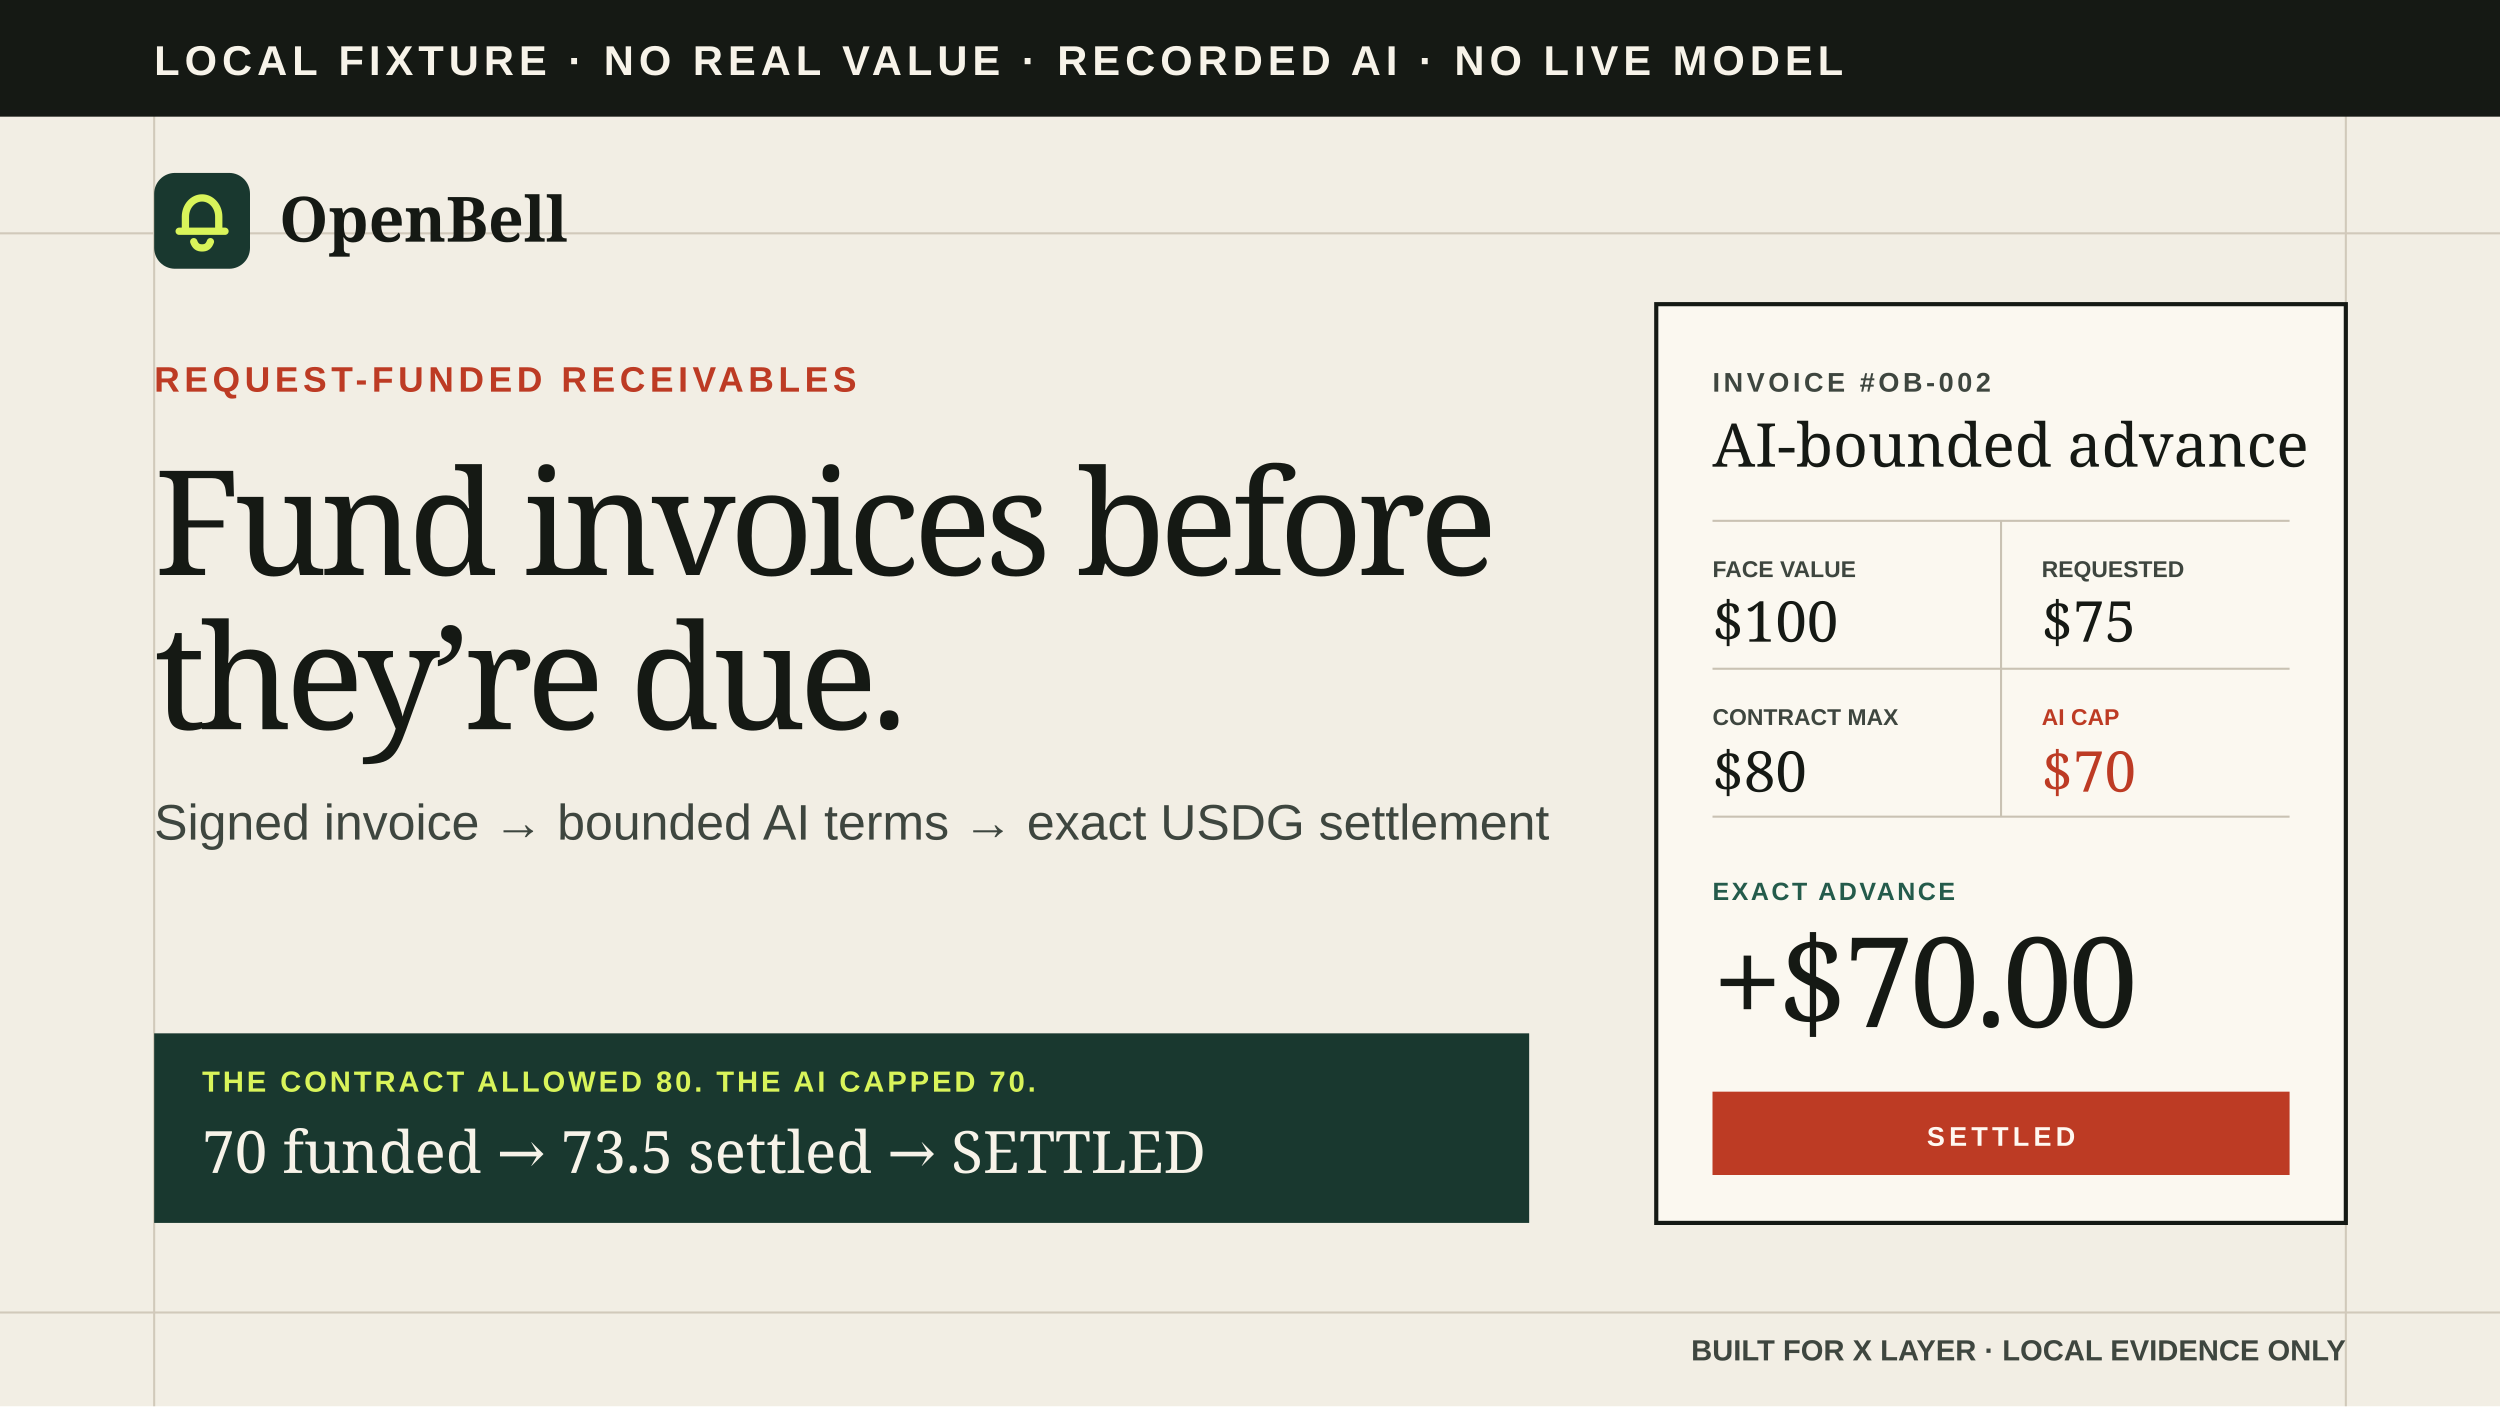
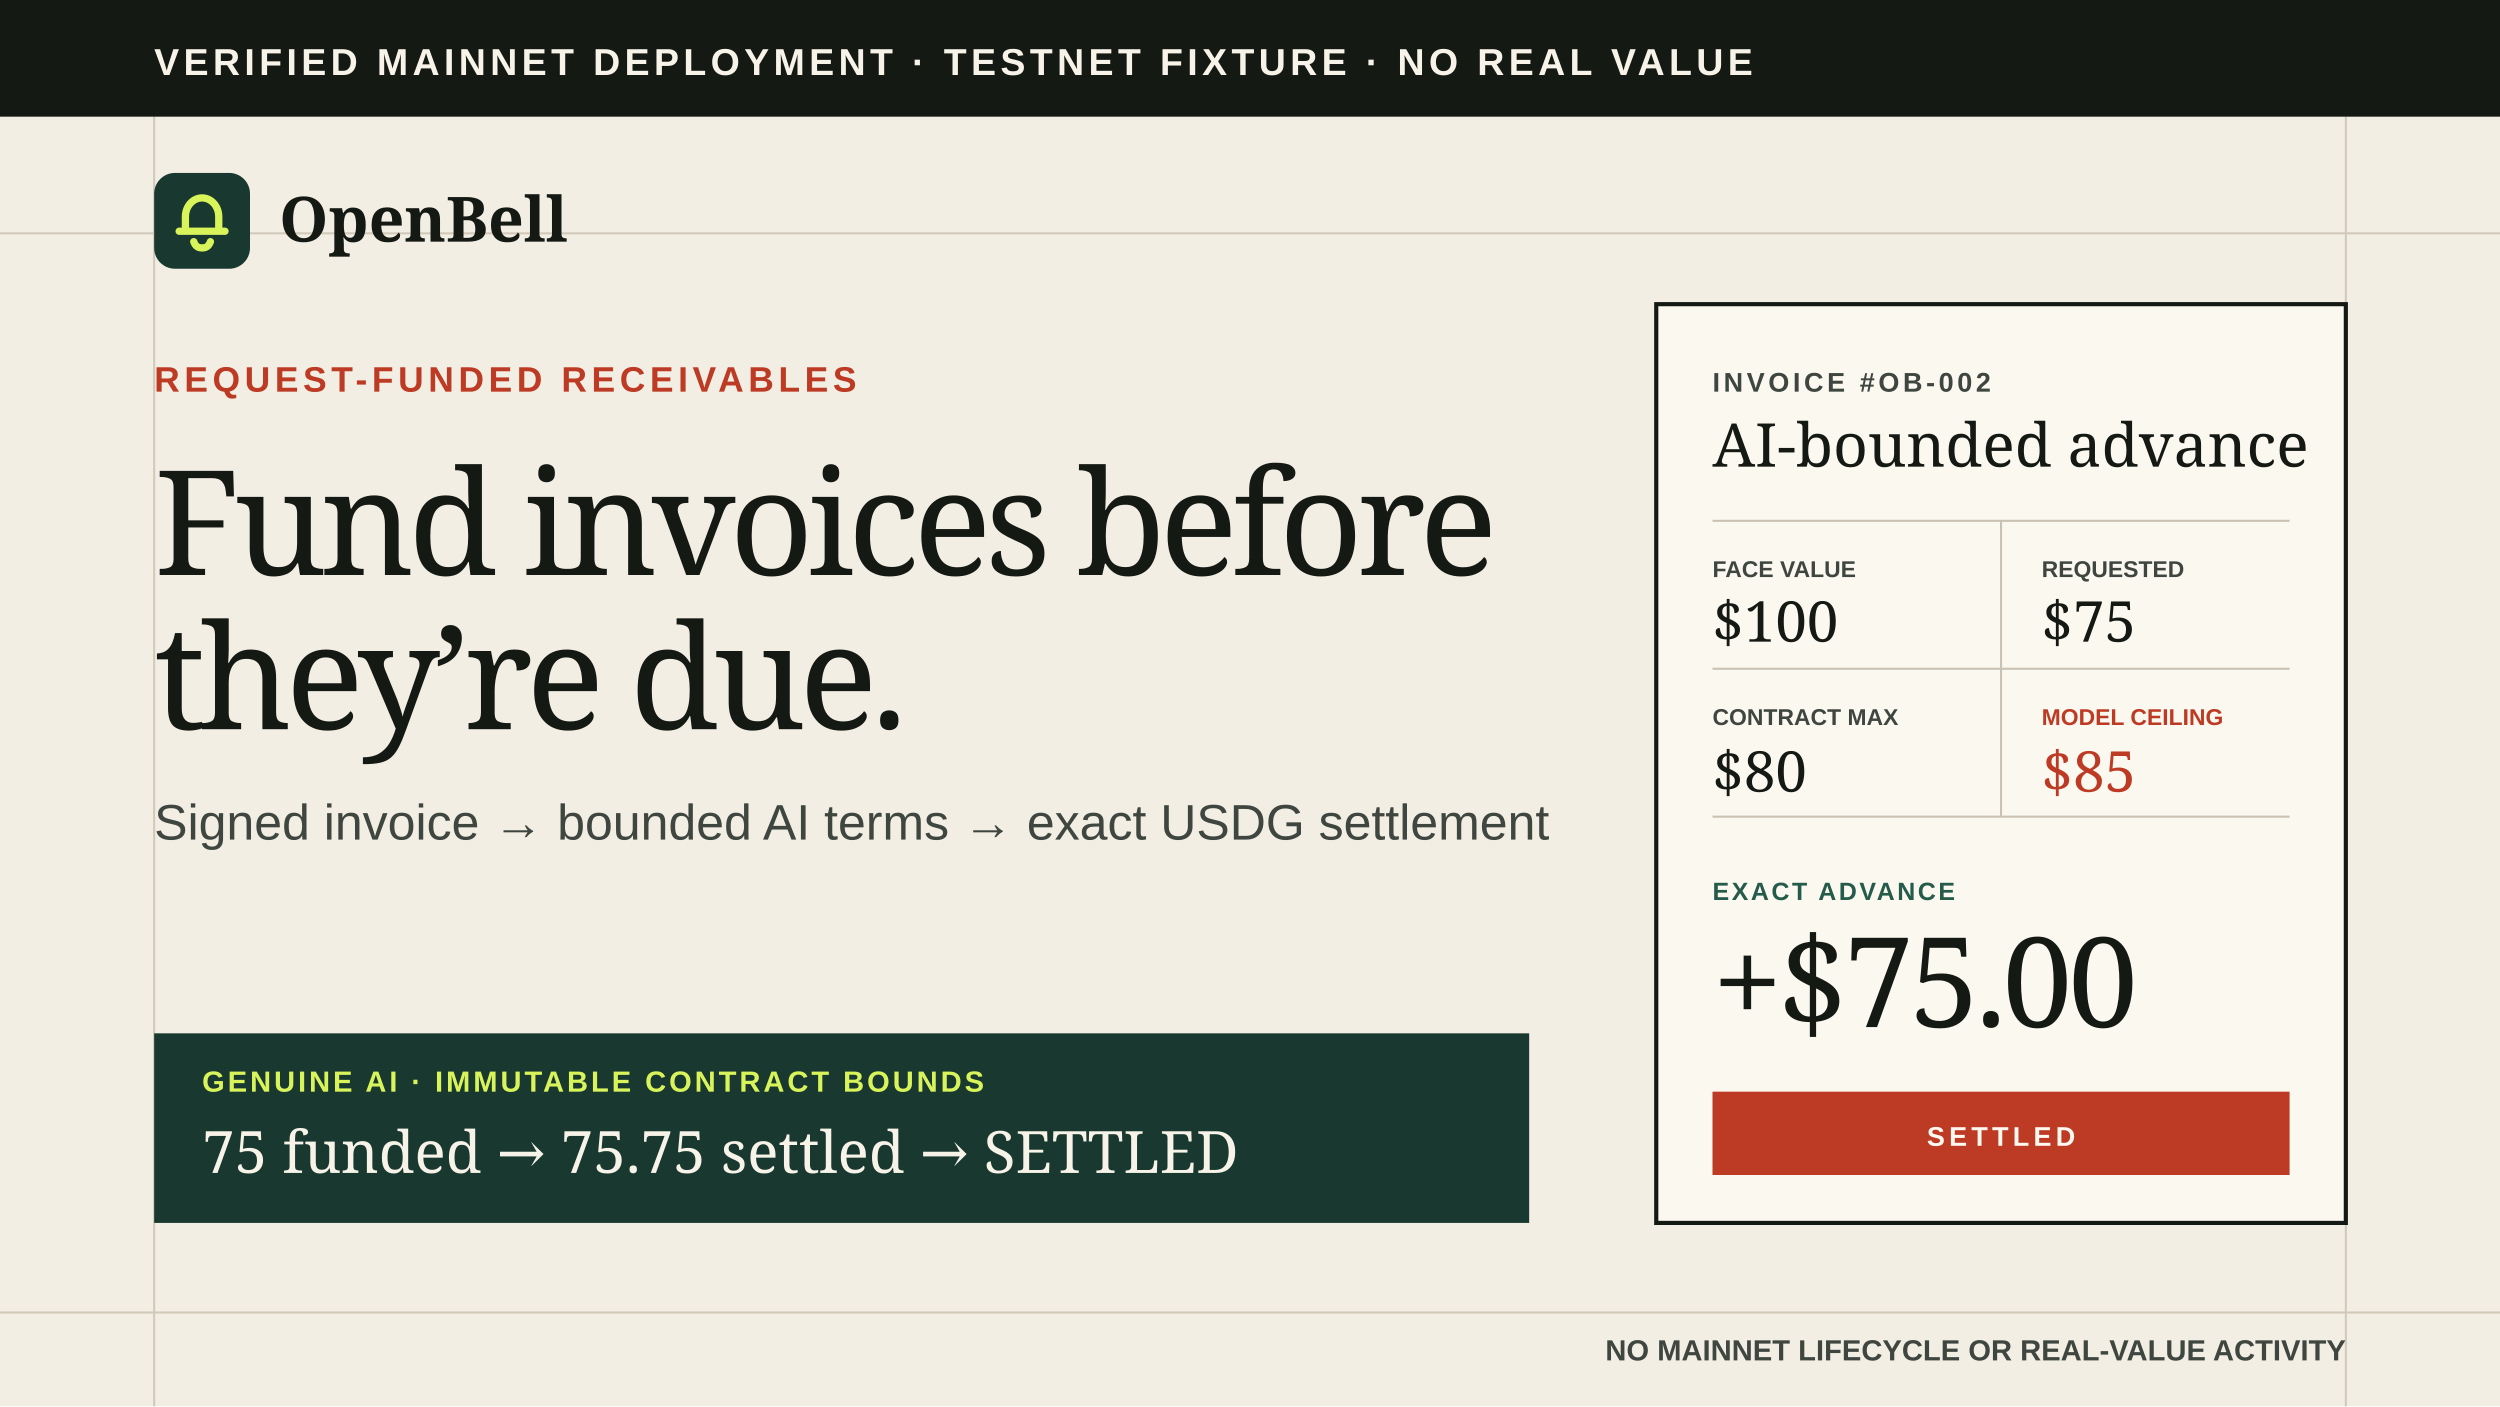
<svg xmlns="http://www.w3.org/2000/svg" width="1200" height="675" viewBox="0 0 1200 675" role="img" aria-labelledby="title desc">
  <rect width="1200" height="675" fill="#f2eee4" />
  <path d="M0 112H1200M0 630H1200M74 0V675M1126 0V675" stroke="#d1c9ba" stroke-width="1" />
  <rect width="1200" height="56" fill="#151914" />
-   <text x="74" y="36" fill="#f7f3e9" font-family="Arial, sans-serif" font-size="20" font-weight="800" letter-spacing="2.4">LOCAL FIXTURE · NO REAL VALUE · RECORDED AI · NO LIVE MODEL</text>
+   <text x="74" y="36" fill="#f7f3e9" font-family="Arial, sans-serif" font-size="18" font-weight="800" letter-spacing="2.1">VERIFIED MAINNET DEPLOYMENT · TESTNET FIXTURE · NO REAL VALUE</text>
  <g transform="translate(74 83)">
    <rect width="46" height="46" rx="10" fill="#19382f" />
    <path d="M12 28h22M15 28v-7c0-5 3.6-9 8-9s8 4 8 9v7M19 33c.8 2.2 2 3 4 3s3.2-.8 4-3" fill="none" stroke="#d9f45a" stroke-width="3.5" stroke-linecap="round" />
    <text x="60" y="33" fill="#151914" font-family="Georgia, serif" font-size="30" font-weight="700">OpenBell</text>
  </g>
  <g transform="translate(74 188)">
    <text fill="#bd3b24" font-family="Arial, sans-serif" font-size="17" font-weight="800" letter-spacing="2.2">REQUEST-FUNDED RECEIVABLES</text>
    <text y="88" fill="#151914" font-family="Georgia, serif" font-size="70" letter-spacing="-3">Fund invoices before</text>
    <text y="162" fill="#151914" font-family="Georgia, serif" font-size="70" letter-spacing="-3">they’re due.</text>
    <text y="215" fill="#3e463f" font-family="Arial, sans-serif" font-size="24">Signed invoice → bounded AI terms → exact USDG settlement</text>
  </g>
  <g transform="translate(74 496)">
    <rect width="660" height="91" fill="#19382f" />
-     <text x="23" y="28" fill="#d9f45a" font-family="Arial, sans-serif" font-size="14" font-weight="800" letter-spacing="1.4">THE CONTRACT ALLOWED 80. THE AI CAPPED 70.</text>
-     <text x="23" y="67" fill="#f7f3e9" font-family="Georgia, serif" font-size="28">70 funded → 73.5 settled → SETTLED</text>
+     <text x="23" y="28" fill="#d9f45a" font-family="Arial, sans-serif" font-size="14" font-weight="800" letter-spacing="1.4">GENUINE AI · IMMUTABLE CONTRACT BOUNDS</text>
+     <text x="23" y="67" fill="#f7f3e9" font-family="Georgia, serif" font-size="28">75 funded → 75.75 settled → SETTLED</text>
  </g>
  <g transform="translate(795 146)">
    <rect width="331" height="441" fill="#fbf8f0" stroke="#151914" stroke-width="2" />
    <text x="27" y="42" fill="#3e463f" font-family="Arial, sans-serif" font-size="13" font-weight="800" letter-spacing="1.7">INVOICE #OB-002</text>
    <text x="27" y="78" fill="#151914" font-family="Georgia, serif" font-size="29">AI-bounded advance</text>
    <path d="M27 104H304M165.5 104V246M27 175H304M27 246H304" stroke="#c9c2b3" />
    <text x="27" y="131" fill="#3e463f" font-family="Arial, sans-serif" font-size="11" font-weight="700">FACE VALUE</text>
    <text x="27" y="162" fill="#151914" font-family="Georgia, serif" font-size="27">$100</text>
    <text x="185" y="131" fill="#3e463f" font-family="Arial, sans-serif" font-size="11" font-weight="700">REQUESTED</text>
    <text x="185" y="162" fill="#151914" font-family="Georgia, serif" font-size="27">$75</text>
    <text x="27" y="202" fill="#3e463f" font-family="Arial, sans-serif" font-size="11" font-weight="700">CONTRACT MAX</text>
    <text x="27" y="234" fill="#151914" font-family="Georgia, serif" font-size="27">$80</text>
-     <text x="185" y="202" fill="#bd3b24" font-family="Arial, sans-serif" font-size="11" font-weight="800">AI CAP</text>
-     <text x="185" y="234" fill="#bd3b24" font-family="Georgia, serif" font-size="27">$70</text>
+     <text x="185" y="202" fill="#bd3b24" font-family="Arial, sans-serif" font-size="11" font-weight="800">MODEL CEILING</text>
+     <text x="185" y="234" fill="#bd3b24" font-family="Georgia, serif" font-size="27">$85</text>
    <text x="27" y="286" fill="#245b4b" font-family="Arial, sans-serif" font-size="12" font-weight="800" letter-spacing="1.2">EXACT ADVANCE</text>
-     <text x="27" y="347" fill="#151914" font-family="Georgia, serif" font-size="60" letter-spacing="-2">+$70.00</text>
+     <text x="27" y="347" fill="#151914" font-family="Georgia, serif" font-size="60" letter-spacing="-2">+$75.00</text>
    <rect x="27" y="378" width="277" height="40" fill="#bd3b24" />
    <text x="165.5" y="404" text-anchor="middle" fill="#fff8f1" font-family="Arial, sans-serif" font-size="13" font-weight="900" letter-spacing="2">SETTLED</text>
  </g>
-   <text x="1126" y="653" text-anchor="end" fill="#3e463f" font-family="Arial, sans-serif" font-size="14" font-weight="700">BUILT FOR X LAYER · LOCAL EVIDENCE ONLY</text>
+   <text x="1126" y="653" text-anchor="end" fill="#3e463f" font-family="Arial, sans-serif" font-size="14" font-weight="700">NO MAINNET LIFECYCLE OR REAL-VALUE ACTIVITY</text>
</svg>
